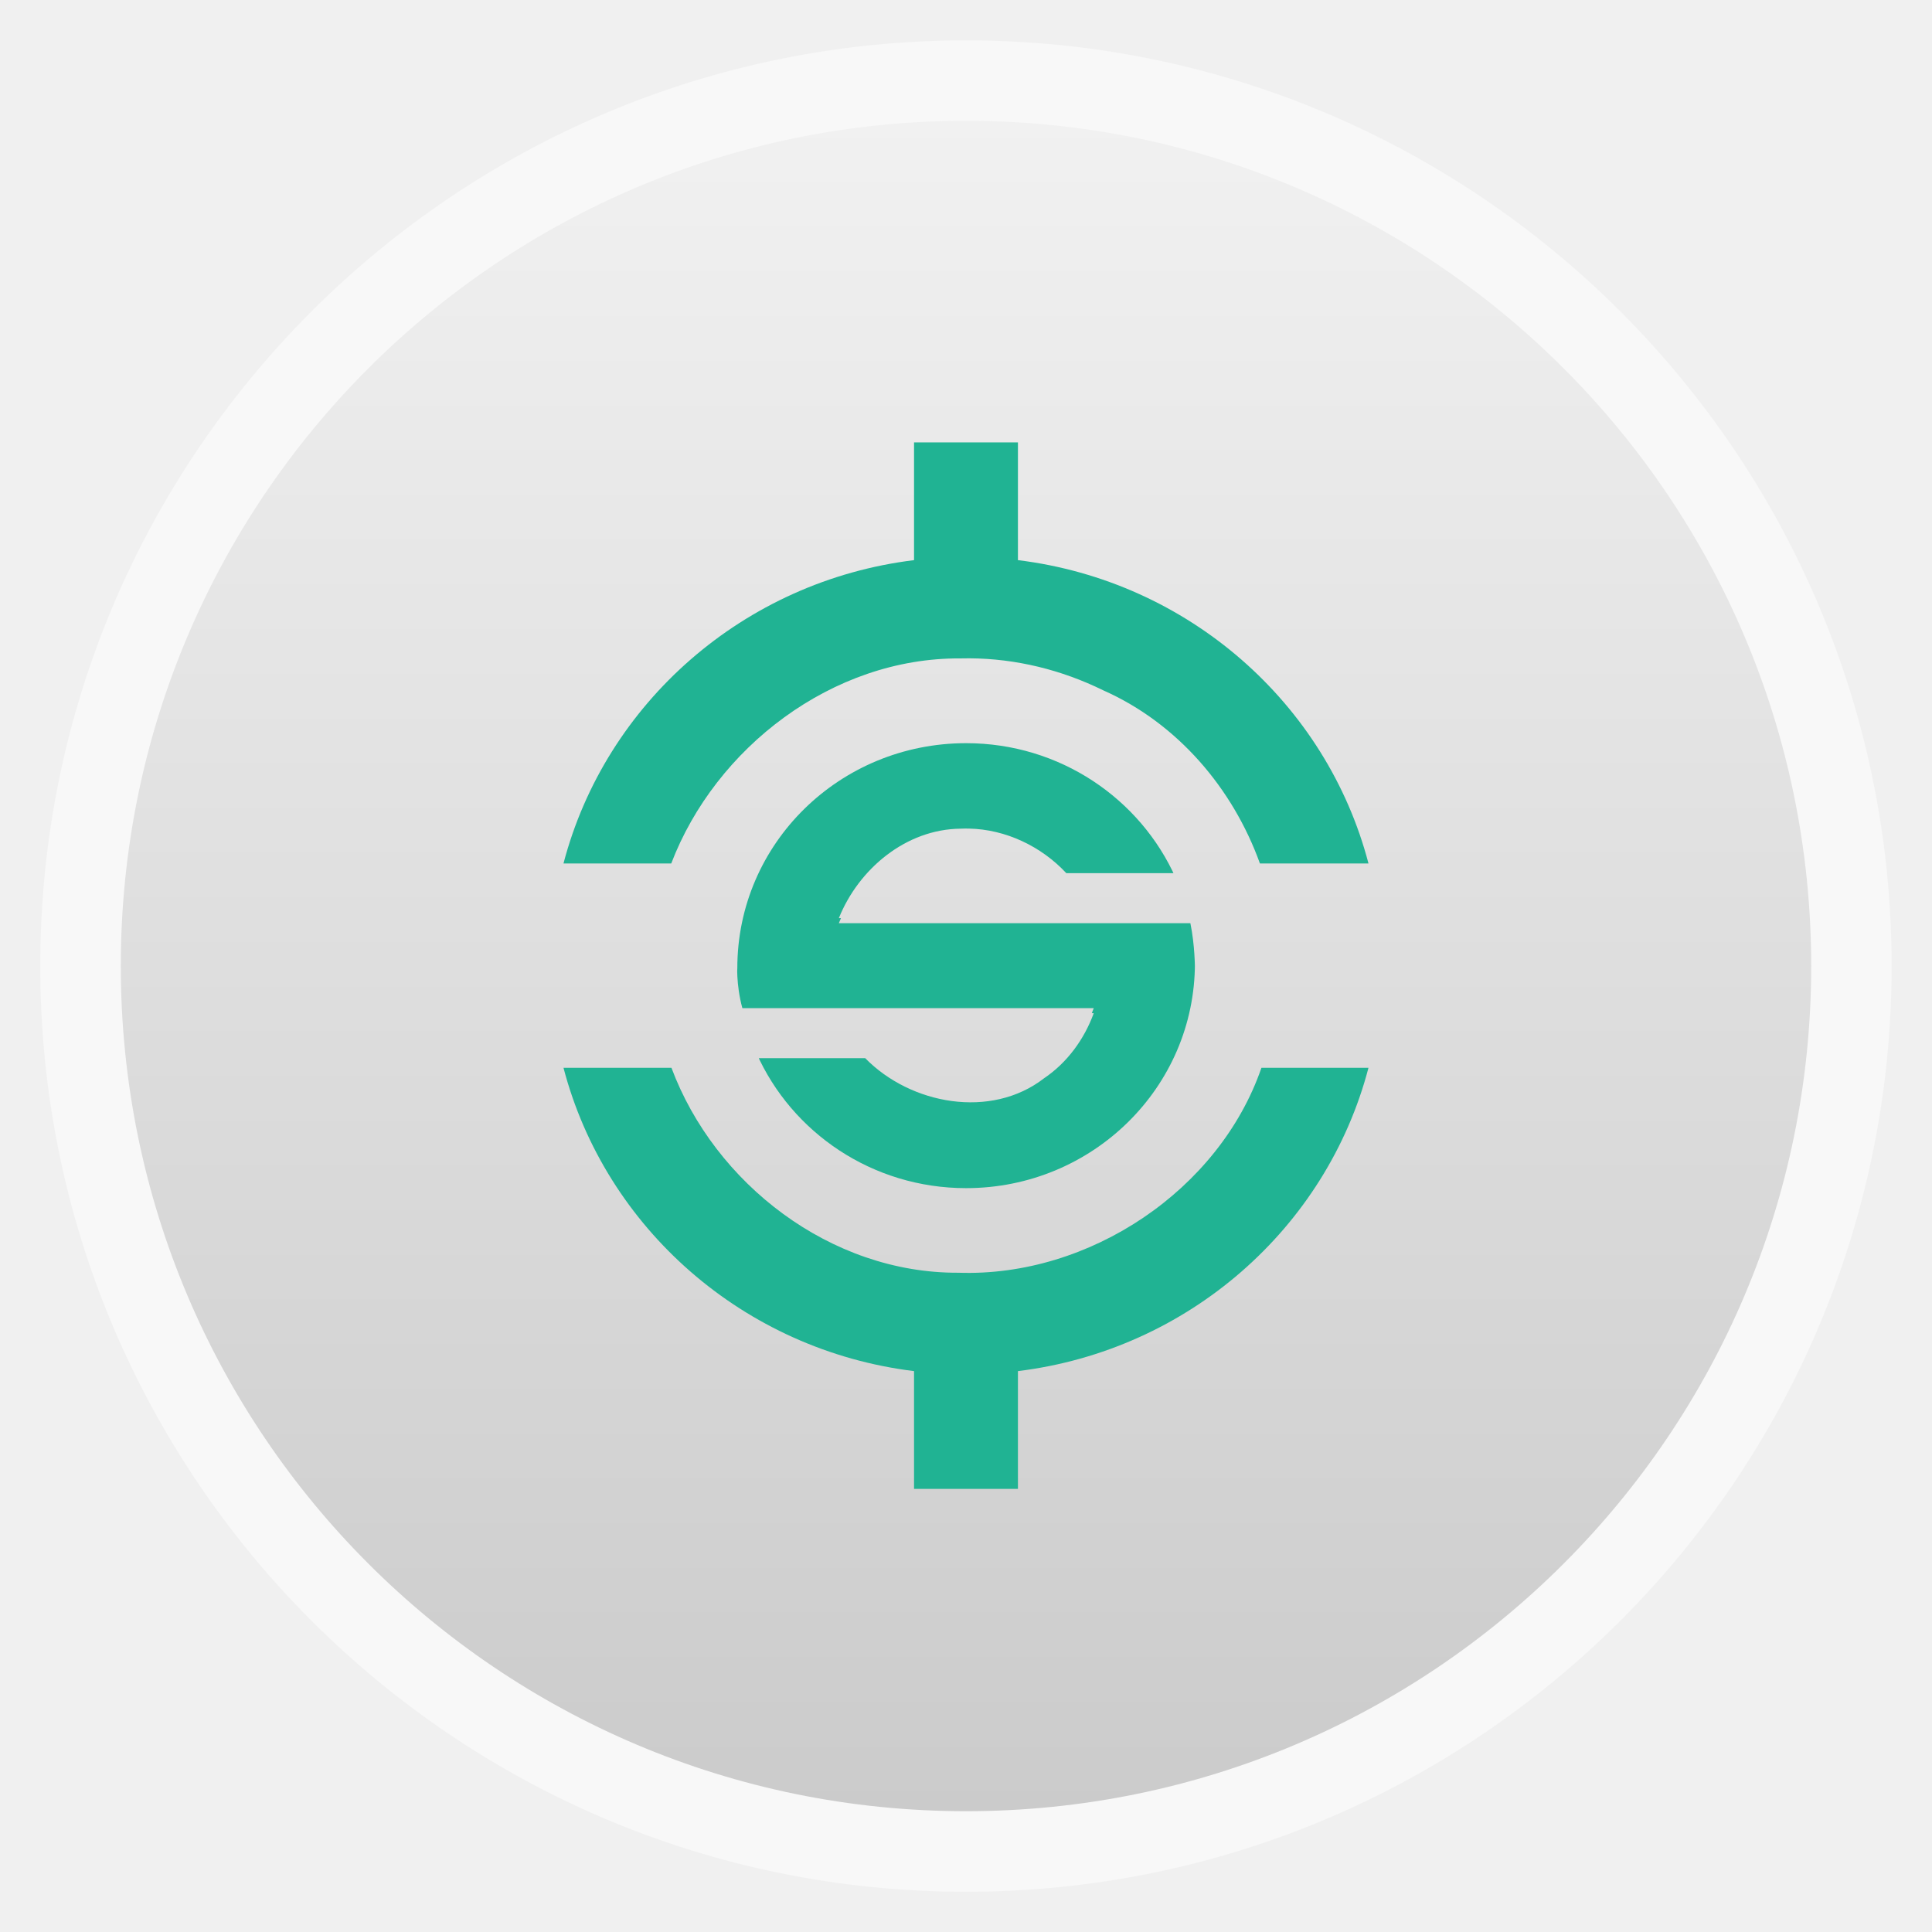
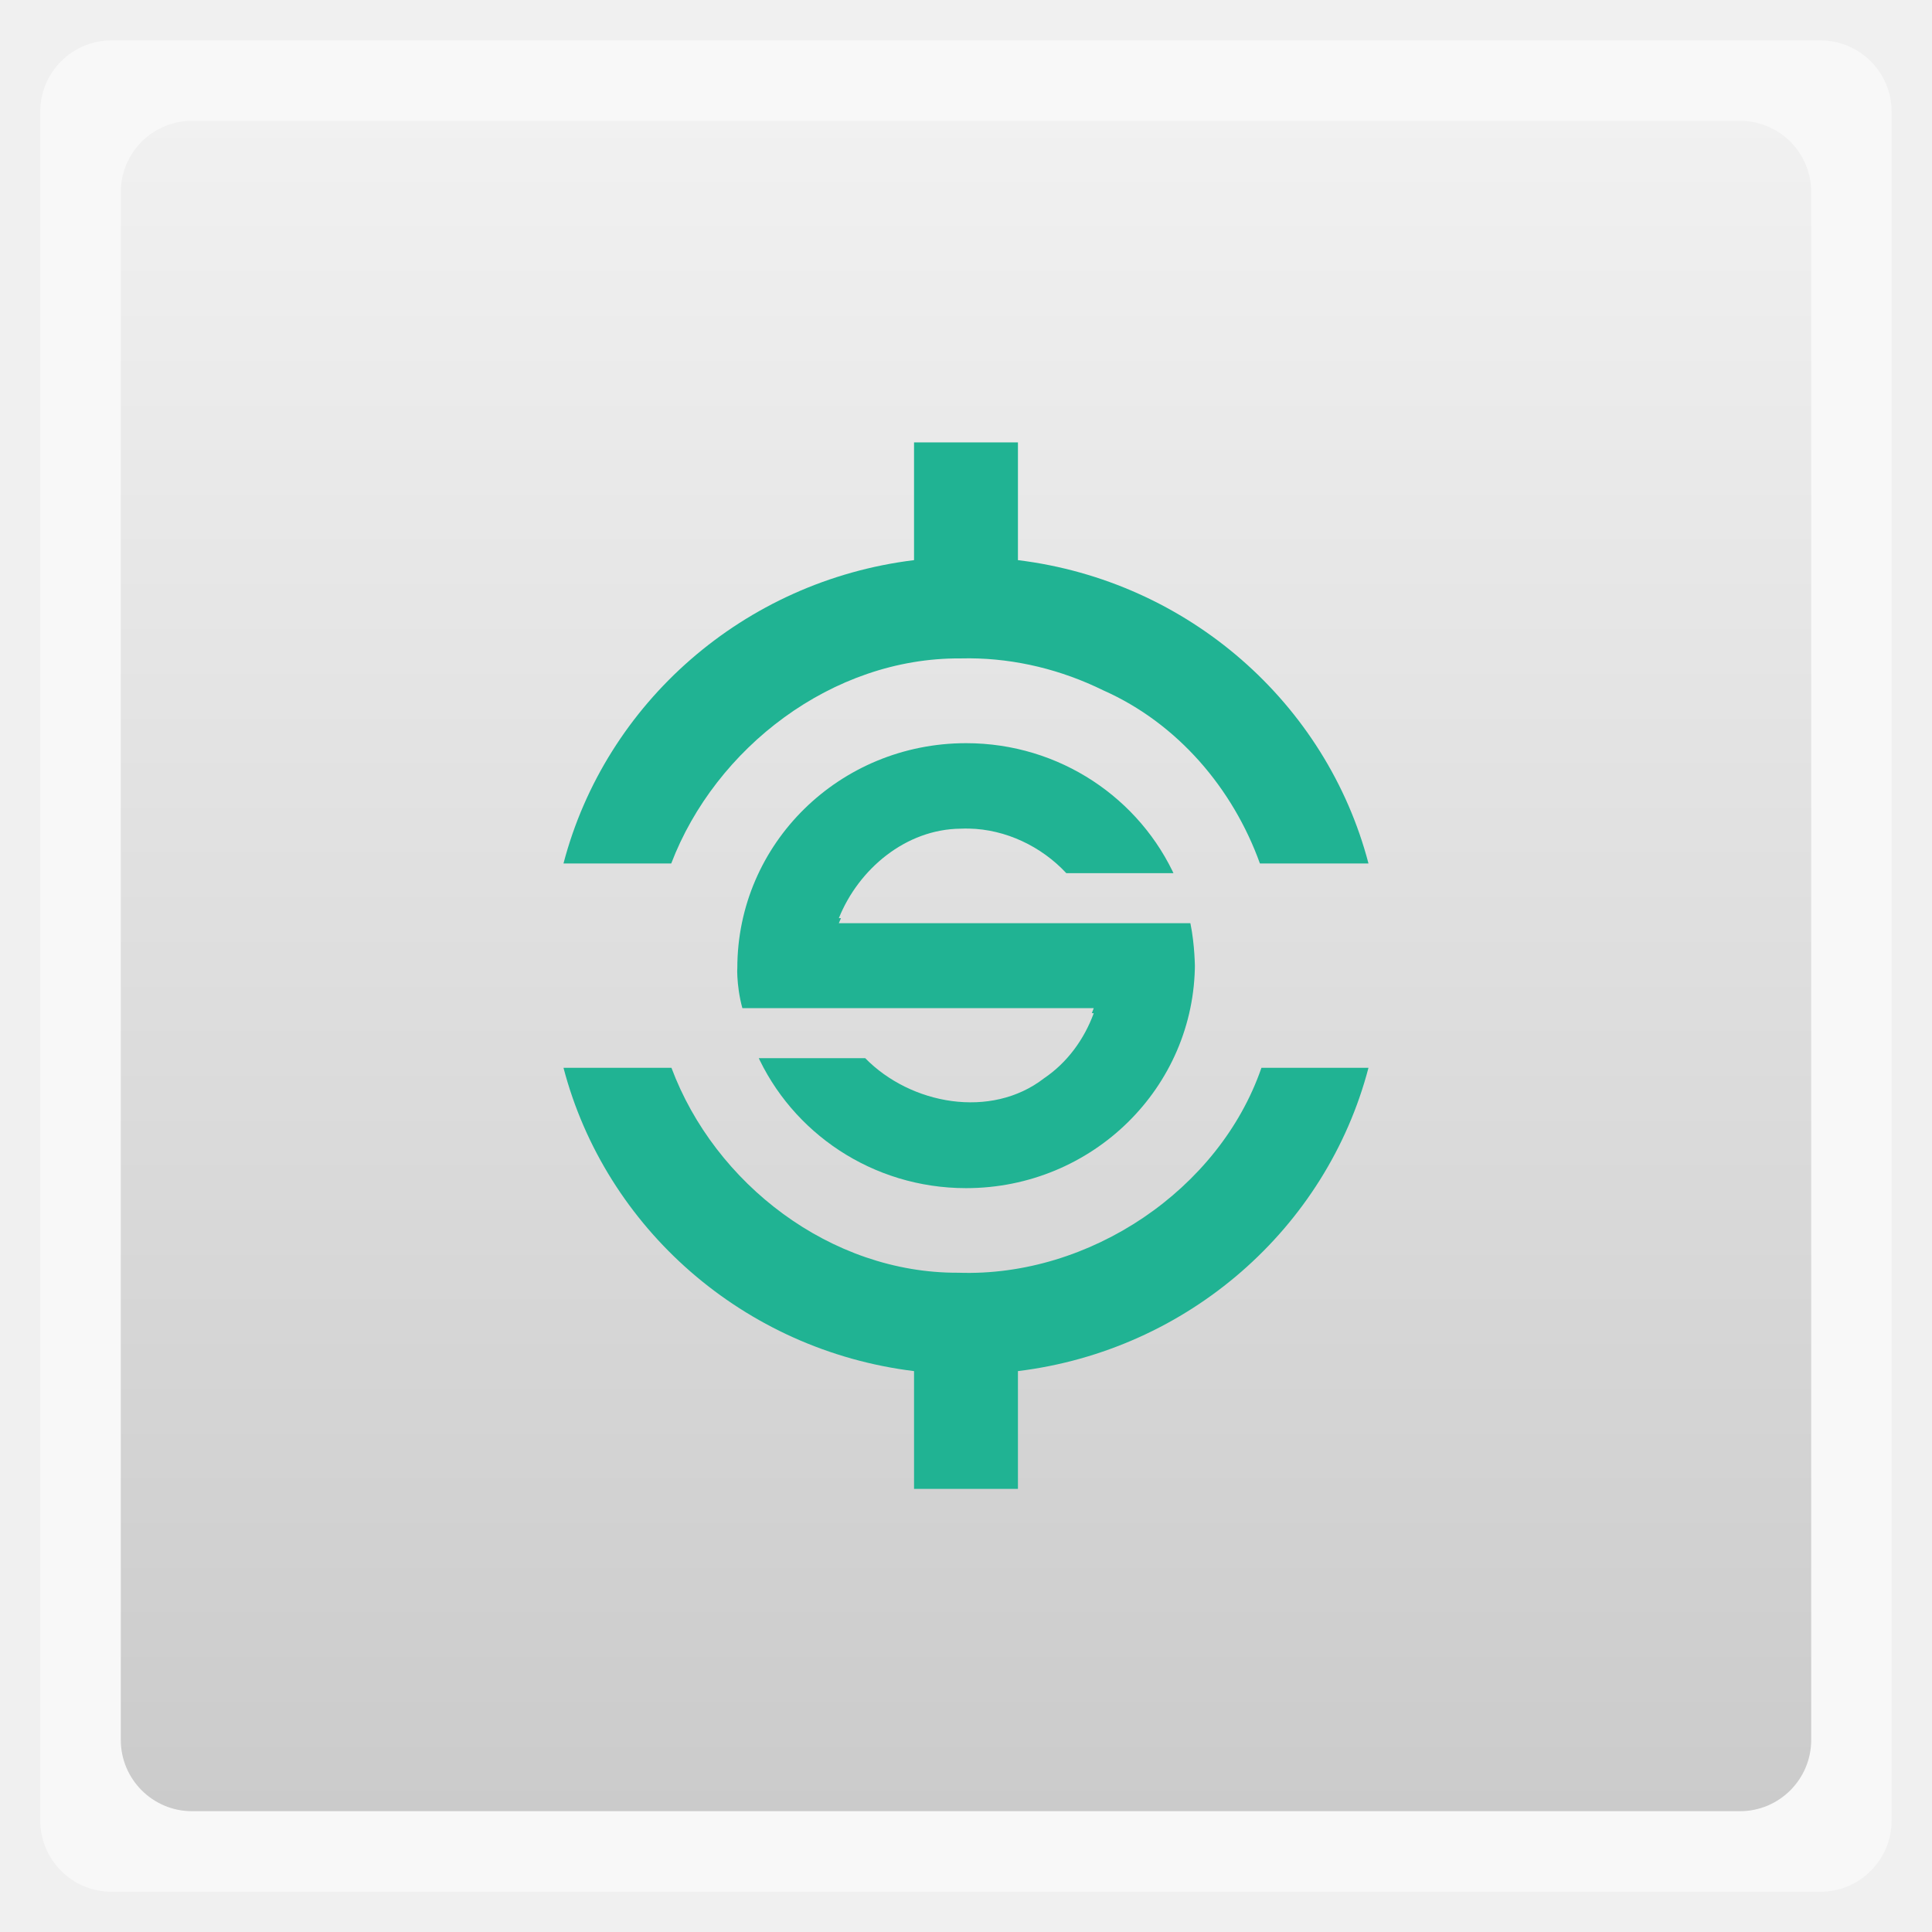
<svg xmlns="http://www.w3.org/2000/svg" xmlns:xlink="http://www.w3.org/1999/xlink" width="48" viewBox="0 0 13.547 13.547" height="48">
  <defs>
    <clipPath id="clipPath4063" clipPathUnits="userSpaceOnUse">
      <path style="fill:url(#linearGradient4067);clip-path:url(#clipPath4127-2)" d="M 240,92.121 240,129 c -52.455,6.538 -95.051,44.81 -107.969,95 l 33.188,0 c 13.611,-36.228 49.647,-64.483 89.031,-64.219 0.955,-0.025 1.922,-0.037 2.875,-0.031 14.299,0.085 28.354,3.635 41.094,10 22.947,10.33 39.986,30.744 48.312,54.25 l 33.438,0 C 367.051,173.81 324.455,135.538 272,129 l 0,-36.879 z M 132.031,288 C 144.949,338.19 187.545,376.462 240,383 l 0,36.879 32,0 L 272,383 c 52.455,-6.538 95.051,-44.81 107.969,-95 L 347,288 c -12.936,38.162 -52.919,65.605 -93.344,64.188 -39.358,0.199 -75.063,-27.918 -88.375,-64.188 z" />
    </clipPath>
    <clipPath id="clipPath4254" clipPathUnits="userSpaceOnUse">
      <path style="fill:url(#linearGradient4258);clip-path:url(#clipPath4174-8)" d="m 256,176 c -44.183,0 -80,35.64 -80,80 0,0 -0.53,7.515 1.768,16 l 122.857,0 c -3.317,9.265 -9.266,17.577 -17.344,23.125 -18.585,14.673 -46.731,9.337 -62.562,-7.125 l -38.031,0 c 12.35,28.242 40.517,48 73.312,48 44.183,0 80,-35.817 80,-80 0,0 0,-8.222 -1.591,-16 L 211.5,240 c 6.916,-17.482 23.431,-31.648 42.625,-31.812 0.96,-0.046 1.917,-0.051 2.875,-0.031 12.866,0.261 25.351,6.362 34.031,15.844 l 38.281,0 C 316.962,195.758 288.796,176 256,176 z" transform="translate(0 -1.78896)" />
    </clipPath>
    <linearGradient id="linearGradient4460">
      <stop offset="0" style="stop-color:#cbcbcb" />
      <stop offset="1" style="stop-color:#f1f1f1" />
    </linearGradient>
    <linearGradient gradientTransform="matrix(1.10525 0 0 1.10525 -134.2787 -295.7618)" xlink:href="#linearGradient4460" id="linearGradient3010" y1="279.096" y2="268.33" gradientUnits="userSpaceOnUse" x2="0" />
  </defs>
  <g style="fill-rule:evenodd">
-     <rect width="12.982" x=".282" y=".283" rx="6.491" height="12.982" style="opacity:.5;fill:#fff" />
-     <rect width="11.853" x=".847" y=".847" rx="5.927" height="11.853" style="fill:url(#linearGradient3010)" />
+     <rect width="12.982" x=".282" y=".283" rx="0.5" height="12.982" style="opacity:.5;fill:#fff" />
+     <rect width="11.853" x=".847" y=".847" rx="0.5" height="11.853" style="fill:url(#linearGradient3010)" />
  </g>
  <g style="fill:#20b393" transform="matrix(.31606 0 0 .31081 -1.06959 -312.1406)">
    <path style="clip-path:url(#clipPath4063)" d="M 240,92.121 240,129 c -52.455,6.538 -95.051,44.81 -107.969,95 l 33.188,0 c 13.611,-36.228 49.647,-64.483 89.031,-64.219 0.955,-0.025 1.922,-0.037 2.875,-0.031 14.299,0.085 28.354,3.635 41.094,10 22.947,10.33 39.986,30.744 48.312,54.25 l 33.438,0 C 367.051,173.81 324.455,135.538 272,129 l 0,-36.879 z M 132.031,288 C 144.949,338.19 187.545,376.462 240,383 l 0,36.879 32,0 L 272,383 c 52.455,-6.538 95.051,-44.81 107.969,-95 L 347,288 c -12.936,38.162 -52.919,65.605 -93.344,64.188 -39.358,0.199 -75.063,-27.918 -88.375,-64.188 z" transform="matrix(.07203 0 0 .07203 6.3752 1007.626)" />
    <path style="clip-path:url(#clipPath4254)" d="m 256,176 c -44.183,0 -80,35.64 -80,80 0,0 -0.53,7.515 1.768,16 l 122.857,0 c -3.317,9.265 -9.266,17.577 -17.344,23.125 -18.585,14.673 -46.731,9.337 -62.562,-7.125 l -38.031,0 c 12.35,28.242 40.517,48 73.312,48 44.183,0 80,-35.817 80,-80 0,0 0,-8.222 -1.591,-16 L 211.5,240 c 6.916,-17.482 23.431,-31.648 42.625,-31.812 0.96,-0.046 1.917,-0.051 2.875,-0.031 12.866,0.261 25.351,6.362 34.031,15.844 l 38.281,0 C 316.962,195.758 288.796,176 256,176 z" transform="matrix(.06345 0 0 .06345 8.57461 1009.88)" />
  </g>
</svg>
